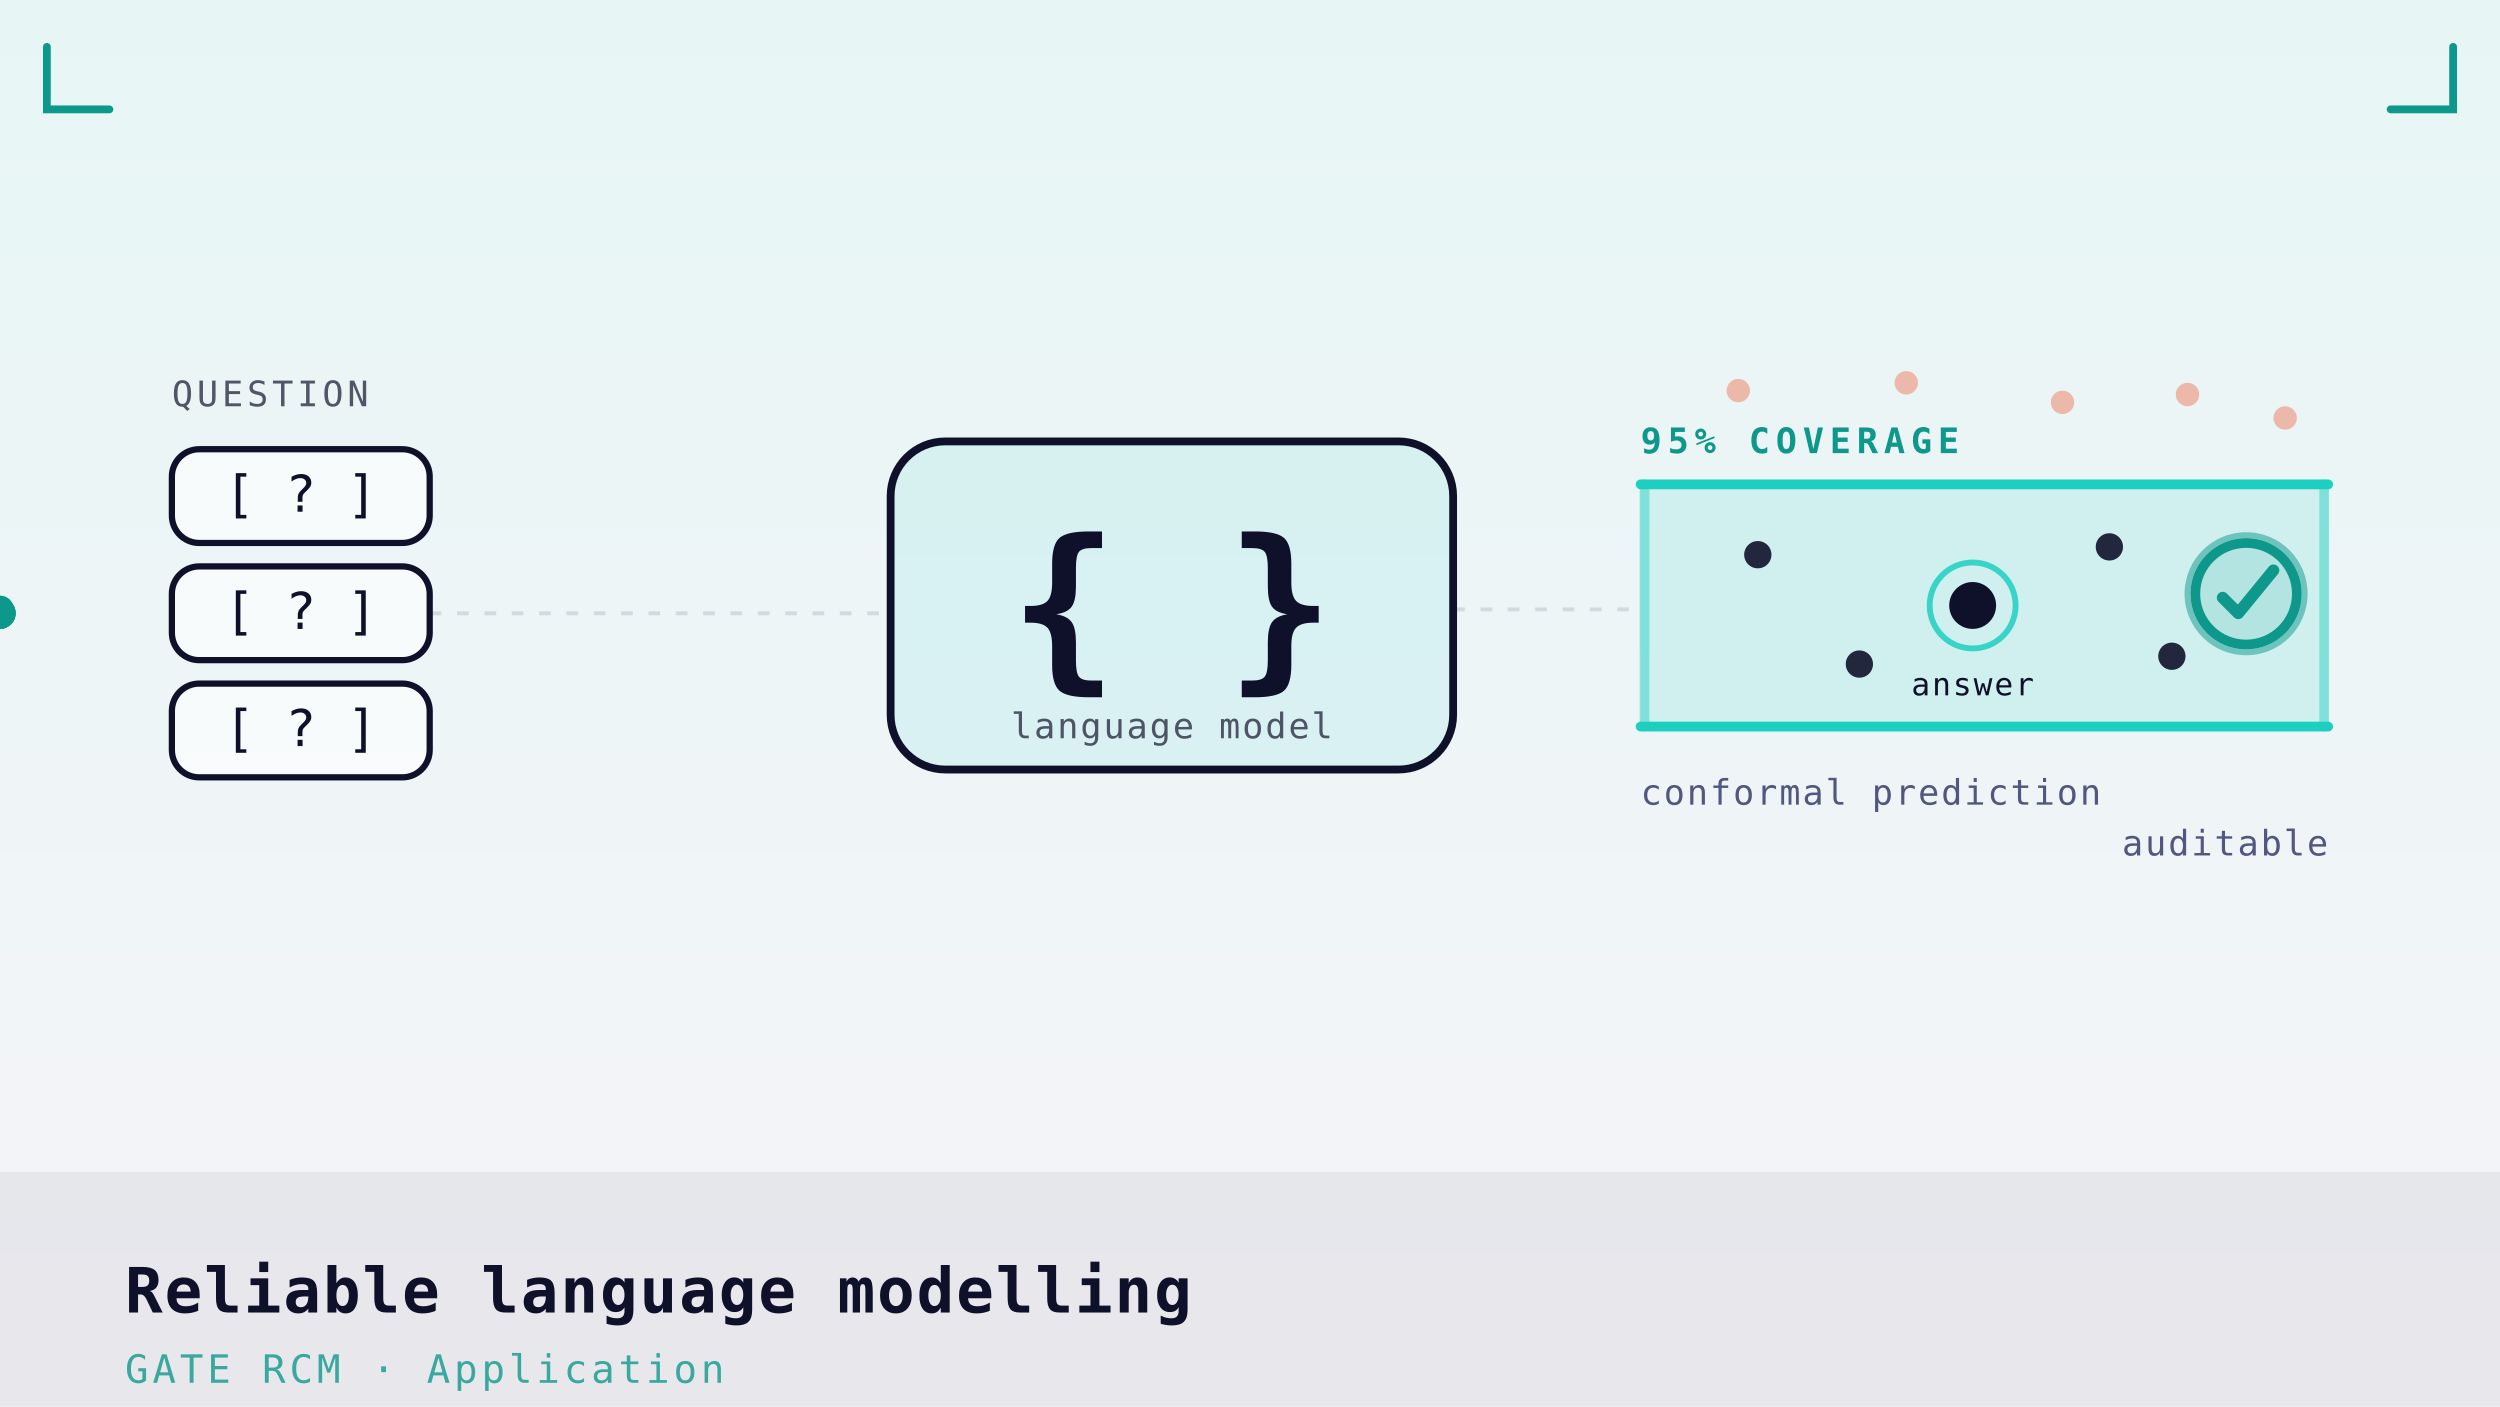
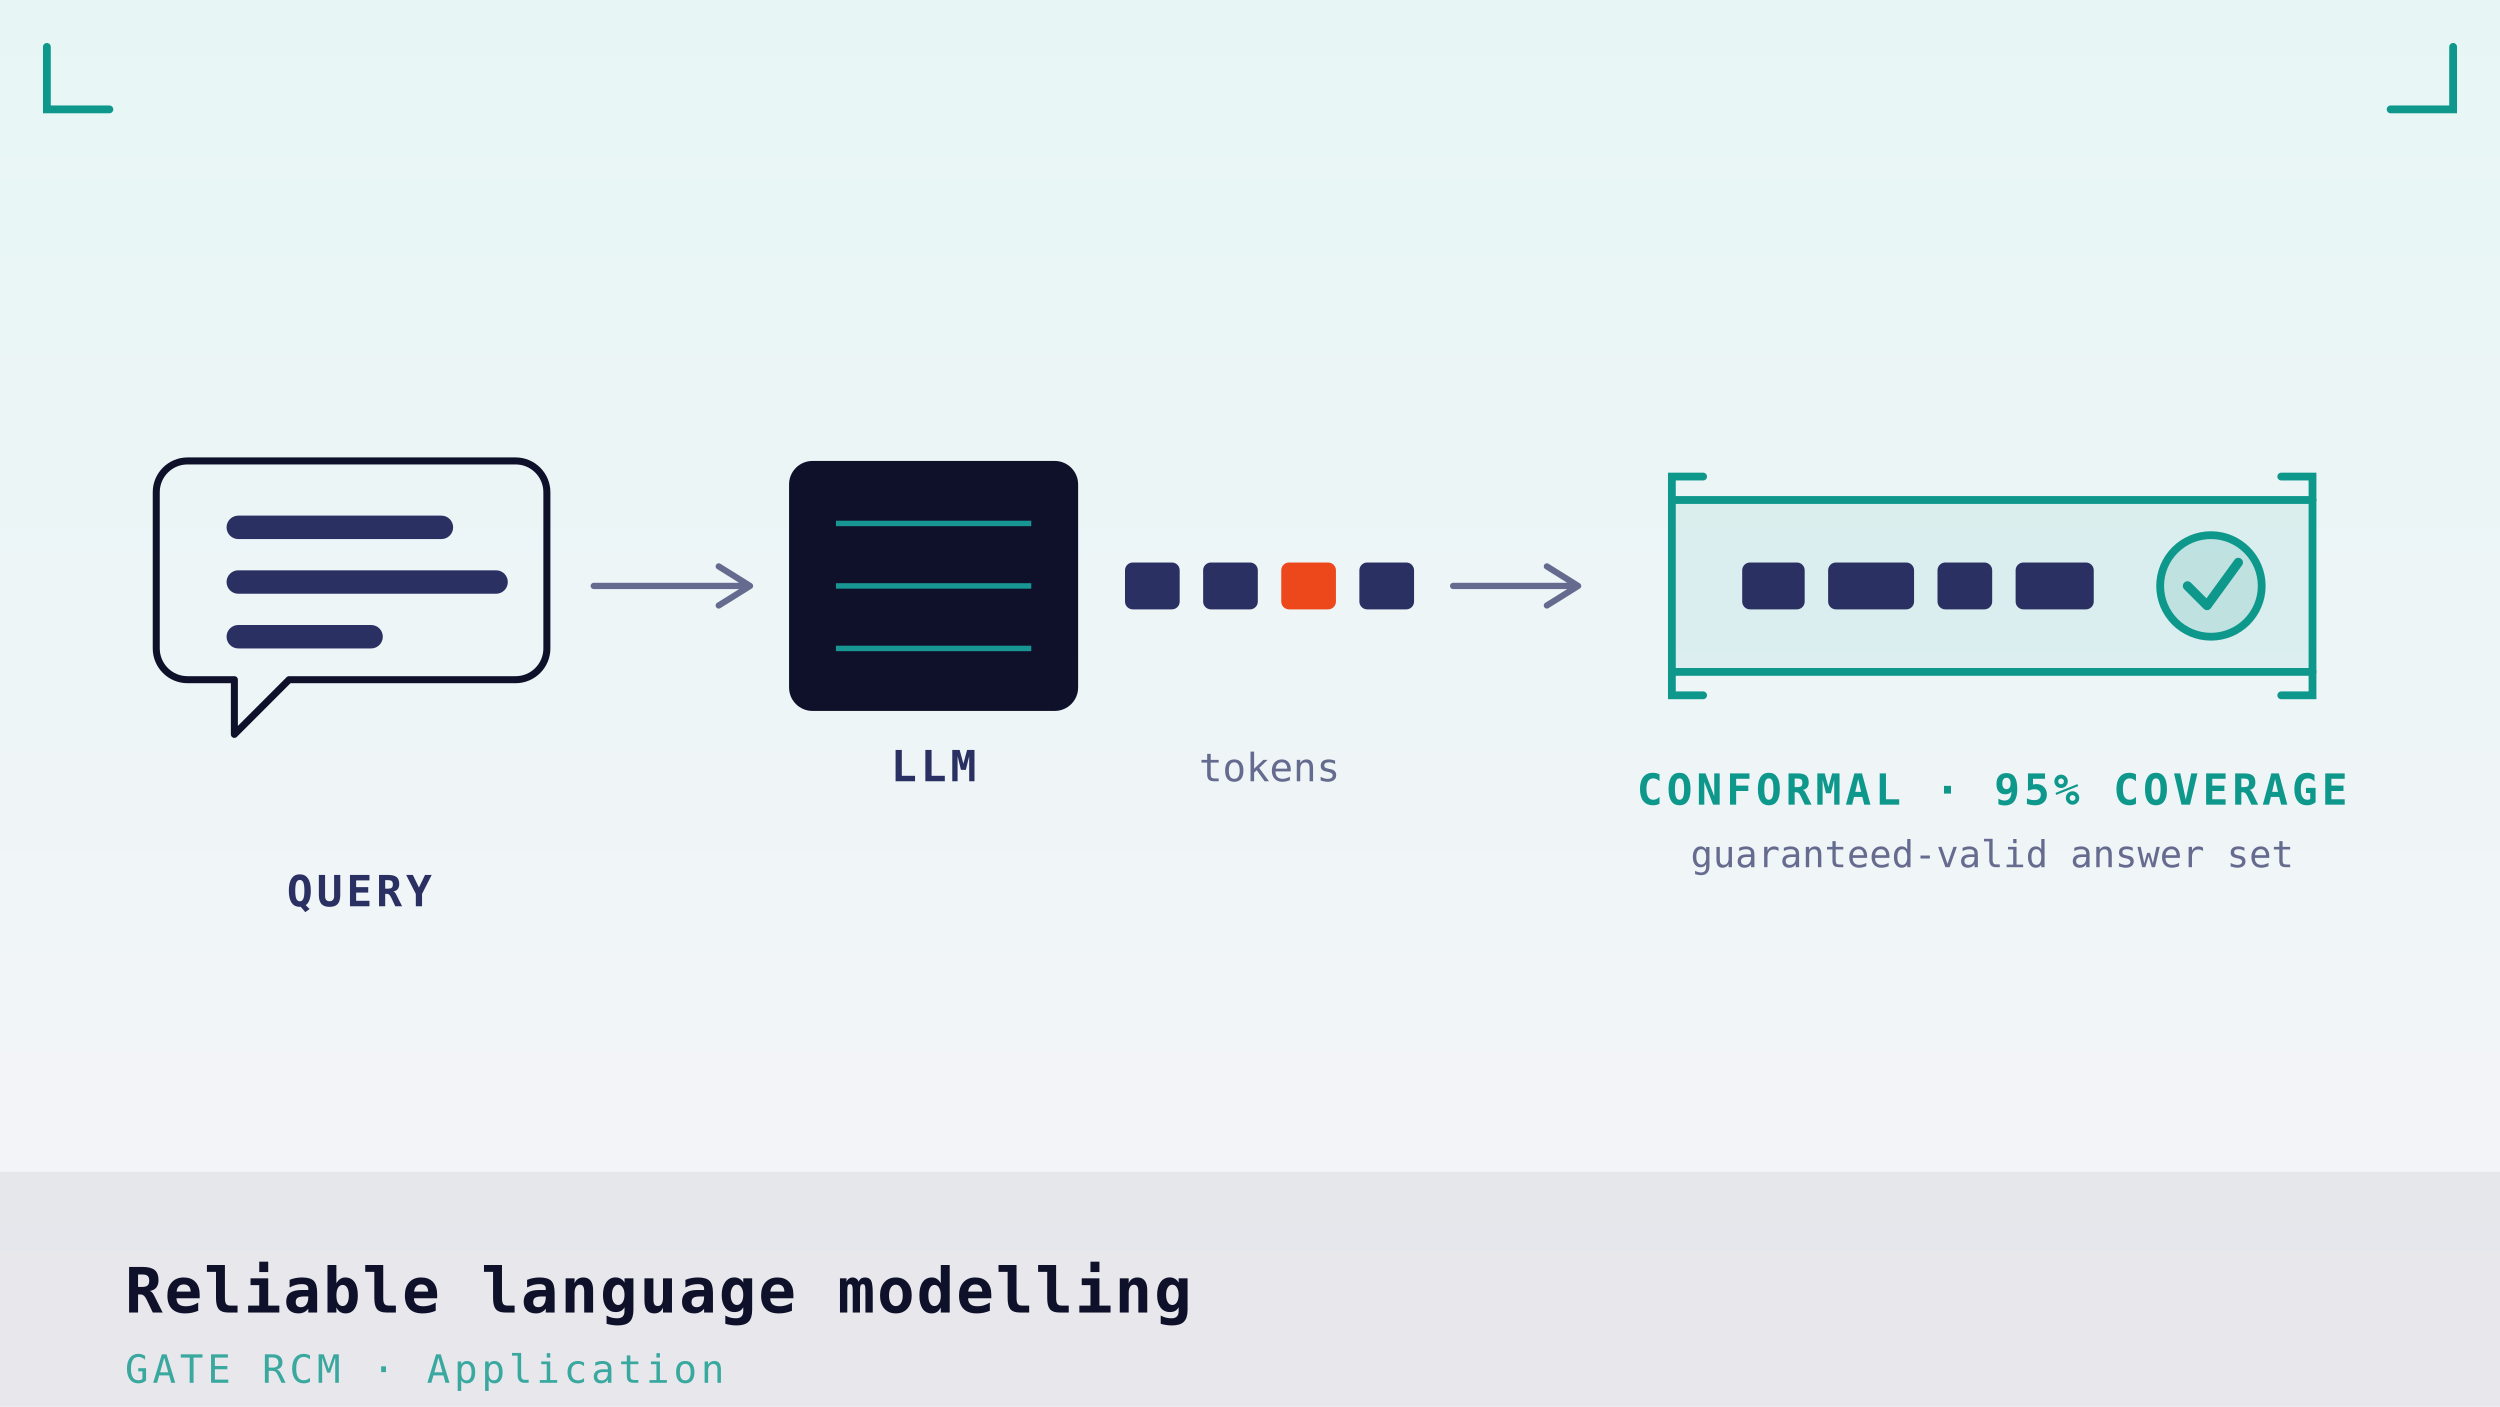
<svg xmlns="http://www.w3.org/2000/svg" viewBox="0 0 640 360" width="640" height="360">
  <defs>
-     <linearGradient id="rlmbg" x1="0" y1="0" x2="0" y2="1">
+     <linearGradient id="lm-bg" x1="0" y1="0" x2="0" y2="1">
      <stop offset="0%" stop-color="#E7F6F5" />
      <stop offset="100%" stop-color="#F5F4F9" />
    </linearGradient>
  </defs>
-   <rect width="640" height="360" fill="url(#rlmbg)" />
-   <g stroke="#0F112A" stroke-width="1" opacity="0.12" stroke-dasharray="3 4">
-     <line x1="110" y1="157" x2="228" y2="157" />
-     <line x1="372" y1="156" x2="420" y2="156" />
-   </g>
-   <text x="44" y="104" font-family="ui-monospace, monospace" font-size="9" fill="#0F112A" opacity="0.7" letter-spacing="1">QUESTION</text>
-   <g font-family="ui-monospace, monospace" font-size="13" fill="#0F112A" text-anchor="middle">
-     <rect x="44" y="115" width="66" height="24" rx="7" fill="#FFFFFF" fill-opacity="0.6" stroke="#0F112A" stroke-width="1.6" />
-     <text x="77" y="131">[ ? ]</text>
-     <rect x="44" y="145" width="66" height="24" rx="7" fill="#FFFFFF" fill-opacity="0.6" stroke="#0F112A" stroke-width="1.6" />
-     <text x="77" y="161">[ ? ]</text>
-     <rect x="44" y="175" width="66" height="24" rx="7" fill="#FFFFFF" fill-opacity="0.6" stroke="#0F112A" stroke-width="1.6" />
-     <text x="77" y="191">[ ? ]</text>
-   </g>
-   <g fill="#0E988C">
-     <circle cy="157" r="4">
-       <animate attributeName="cx" values="116;226" dur="3s" repeatCount="indefinite" />
-       <animate attributeName="opacity" values="0;1;1;0" keyTimes="0;0.15;0.85;1" dur="3s" repeatCount="indefinite" />
-     </circle>
-     <circle cy="157" r="4">
-       <animate attributeName="cx" values="116;226" dur="3s" begin="-1s" repeatCount="indefinite" />
-       <animate attributeName="opacity" values="0;1;1;0" keyTimes="0;0.15;0.85;1" dur="3s" begin="-1s" repeatCount="indefinite" />
-     </circle>
-     <circle cy="157" r="4">
-       <animate attributeName="cx" values="116;226" dur="3s" begin="-2s" repeatCount="indefinite" />
-       <animate attributeName="opacity" values="0;1;1;0" keyTimes="0;0.15;0.85;1" dur="3s" begin="-2s" repeatCount="indefinite" />
-     </circle>
-   </g>
-   <rect x="228" y="113" width="144" height="84" rx="14" fill="#1CCFC0" fill-opacity="0.10" stroke="#0F112A" stroke-width="2" />
-   <text x="300" y="171" font-family="ui-monospace, monospace" font-size="46" font-weight="700" fill="#0F112A" text-anchor="middle">{ }</text>
-   <text x="300" y="189" font-family="ui-monospace, monospace" font-size="9" fill="#0F112A" opacity="0.7" text-anchor="middle" letter-spacing="0.5">language model</text>
-   <g fill="#0E988C">
-     <circle cy="156" r="3.5">
-       <animate attributeName="cx" values="376;416" dur="2.4s" repeatCount="indefinite" />
-       <animate attributeName="opacity" values="0;1;1;0" keyTimes="0;0.2;0.8;1" dur="2.4s" repeatCount="indefinite" />
-     </circle>
-     <circle cy="156" r="3.5">
-       <animate attributeName="cx" values="376;416" dur="2.4s" begin="-1.2s" repeatCount="indefinite" />
-       <animate attributeName="opacity" values="0;1;1;0" keyTimes="0;0.2;0.8;1" dur="2.4s" begin="-1.2s" repeatCount="indefinite" />
-     </circle>
-   </g>
-   <text x="420" y="116" font-family="ui-monospace, monospace" font-size="9" font-weight="700" fill="#0E988C" letter-spacing="1.5">95% COVERAGE</text>
-   <rect x="420" y="124" width="176" height="62" fill="#1CCFC0" fill-opacity="0.14">
-     <animate attributeName="fill-opacity" values="0.10;0.20;0.10" dur="4.5s" repeatCount="indefinite" />
-   </rect>
-   <g stroke="#1CCFC0" stroke-width="2.5" stroke-linecap="round">
-     <line x1="420" y1="124" x2="596" y2="124" />
-     <line x1="420" y1="186" x2="596" y2="186" />
-   </g>
-   <g stroke="#1CCFC0" stroke-width="2.5" stroke-linecap="round" opacity="0.45">
-     <line x1="421" y1="124" x2="421" y2="186" />
-     <line x1="595" y1="124" x2="595" y2="186" />
-   </g>
-   <g fill="#ED481C" opacity="0.35">
-     <circle cx="445" cy="100" r="3" />
-     <circle cx="488" cy="98" r="3" />
-     <circle cx="528" cy="103" r="3" />
-     <circle cx="560" cy="101" r="3" />
-     <circle cx="585" cy="107" r="3" />
-   </g>
-   <g fill="#0F112A" opacity="0.9">
-     <circle cx="450" cy="142" r="3.5" />
-     <circle cx="476" cy="170" r="3.5" />
-     <circle cx="540" cy="140" r="3.5" />
-     <circle cx="556" cy="168" r="3.5" />
-   </g>
-   <circle cx="505" cy="155" r="11" fill="none" stroke="#1CCFC0" stroke-width="1.5" opacity="0.85" />
-   <circle cx="505" cy="155" r="6" fill="#0F112A" />
-   <text x="505" y="178" font-family="ui-monospace, monospace" font-size="8" fill="#0F112A" text-anchor="middle" letter-spacing="0.5">answer</text>
-   <g transform="translate(575,152)">
-     <circle r="15" fill="none" stroke="#0E988C" stroke-width="1.5" opacity="0.5">
-       <animate attributeName="opacity" values="0.15;0.6;0.15" dur="3.2s" repeatCount="indefinite" />
-       <animate attributeName="r" values="14;17;14" dur="3.2s" repeatCount="indefinite" />
-     </circle>
-     <g>
-       <circle r="13" fill="#0E988C" fill-opacity="0.14" stroke="#0E988C" stroke-width="2.5" />
-       <polyline points="-6,1 -2,5 7,-6" fill="none" stroke="#0E988C" stroke-width="3" stroke-linecap="round" stroke-linejoin="round" />
-       <animateTransform attributeName="transform" type="scale" values="1;1.08;1" dur="3.2s" repeatCount="indefinite" additive="sum" />
+   <rect width="640" height="360" fill="url(#lm-bg)" />
+   <g>
+     <path d="M48,118 h84 a8 8 0 0 1 8 8 v40 a8 8 0 0 1 -8 8 h-58 l-14 14 v-14 h-12 a8 8 0 0 1 -8 -8 v-40 a8 8 0 0 1 8 -8 Z" fill="none" stroke="#0F112A" stroke-width="1.8" stroke-linejoin="round" />
+     <g fill="#2B3062">
+       <rect x="58" y="132" width="58" height="6" rx="3" />
+       <rect x="58" y="146" width="72" height="6" rx="3" />
+       <rect x="58" y="160" width="40" height="6" rx="3" />
    </g>
  </g>
-   <text x="420" y="206" font-family="ui-monospace, monospace" font-size="9" fill="#2B3062" opacity="0.8" letter-spacing="0.5">conformal prediction</text>
-   <text x="596" y="219" font-family="ui-monospace, monospace" font-size="9" fill="#2B3062" opacity="0.8" text-anchor="end" letter-spacing="0.5">auditable</text>
+   <text x="92" y="232" font-family="ui-monospace, monospace" font-size="11" font-weight="700" fill="#2B3062" text-anchor="middle" letter-spacing="1">QUERY</text>
+   <path d="M152,150 L192,150 M184,145 L192,150 L184,155" fill="none" stroke="#2B3062" stroke-width="1.6" stroke-linecap="round" stroke-linejoin="round" opacity="0.7" />
+   <g>
+     <rect x="202" y="118" width="74" height="64" rx="6" fill="#0F112A" />
+     <g stroke="#1CCFC0" stroke-width="1.4" opacity="0.7">
+       <line x1="214" y1="134" x2="264" y2="134" />
+       <line x1="214" y1="150" x2="264" y2="150" />
+       <line x1="214" y1="166" x2="264" y2="166" />
+     </g>
+     <text x="239" y="200" font-family="ui-monospace, monospace" font-size="11" font-weight="700" fill="#2B3062" text-anchor="middle" letter-spacing="1">LLM</text>
+     <g>
+       <rect x="288" y="144" width="14" height="12" rx="2" fill="#2B3062">
+         <animate attributeName="opacity" values="0;1;1;1" dur="2.4s" begin="0s" repeatCount="indefinite" />
+       </rect>
+       <rect x="308" y="144" width="14" height="12" rx="2" fill="#2B3062">
+         <animate attributeName="opacity" values="0;0;1;1" dur="2.4s" begin="0s" repeatCount="indefinite" />
+       </rect>
+       <rect x="328" y="144" width="14" height="12" rx="2" fill="#ED481C">
+         <animate attributeName="opacity" values="0;0;1;1" dur="2.4s" begin="0.3s" repeatCount="indefinite" />
+       </rect>
+       <rect x="348" y="144" width="14" height="12" rx="2" fill="#2B3062">
+         <animate attributeName="opacity" values="0;0;0;1" dur="2.4s" begin="0.3s" repeatCount="indefinite" />
+       </rect>
+     </g>
+   </g>
+   <text x="325" y="200" font-family="ui-monospace, monospace" font-size="10" fill="#2B3062" text-anchor="middle" opacity="0.7">tokens</text>
+   <path d="M372,150 L404,150 M396,145 L404,150 L396,155" fill="none" stroke="#2B3062" stroke-width="1.6" stroke-linecap="round" stroke-linejoin="round" opacity="0.7" />
+   <g>
+     <g stroke="#0E988C" stroke-width="2" fill="none" stroke-linecap="round">
+       <line x1="428" y1="128" x2="592" y2="128" />
+       <line x1="428" y1="172" x2="592" y2="172" />
+       <polyline points="436,122 428,122 428,178 436,178" />
+       <polyline points="584,122 592,122 592,178 584,178" />
+     </g>
+     <rect x="428" y="128" width="164" height="44" fill="#0E988C" opacity="0.08" />
+     <g fill="#2B3062">
+       <rect x="446" y="144" width="16" height="12" rx="2" />
+       <rect x="468" y="144" width="22" height="12" rx="2" />
+       <rect x="496" y="144" width="14" height="12" rx="2" />
+       <rect x="516" y="144" width="20" height="12" rx="2" />
+     </g>
+     <g transform="translate(566,150)">
+       <circle r="13" fill="#0E988C" opacity="0.14" />
+       <circle r="13" fill="none" stroke="#0E988C" stroke-width="2" />
+       <polyline points="-6,0 -1,5 7,-6" fill="none" stroke="#0E988C" stroke-width="2.4" stroke-linecap="round" stroke-linejoin="round" />
+     </g>
+   </g>
+   <text x="510" y="206" font-family="ui-monospace, monospace" font-size="11" font-weight="700" fill="#0E988C" text-anchor="middle" letter-spacing="1">CONFORMAL · 95% COVERAGE</text>
+   <text x="510" y="222" font-family="ui-monospace, monospace" font-size="9.5" fill="#2B3062" text-anchor="middle" opacity="0.7">guaranteed-valid answer set</text>
  <rect x="0" y="300" width="640" height="60" fill="#0F112A" opacity="0.06" />
  <text x="32" y="336" font-family="ui-monospace, monospace" font-size="16" font-weight="700" fill="#0F112A" letter-spacing="0.5">Reliable language modelling</text>
  <text x="32" y="354" font-family="ui-monospace, monospace" font-size="10" fill="#0E988C" letter-spacing="1" opacity="0.8">GATE RCM · Application</text>
  <g stroke="#0E988C" stroke-width="2" fill="none" stroke-linecap="round">
    <polyline points="12,12 12,28 28,28" />
    <polyline points="628,12 628,28 612,28" />
  </g>
</svg>
